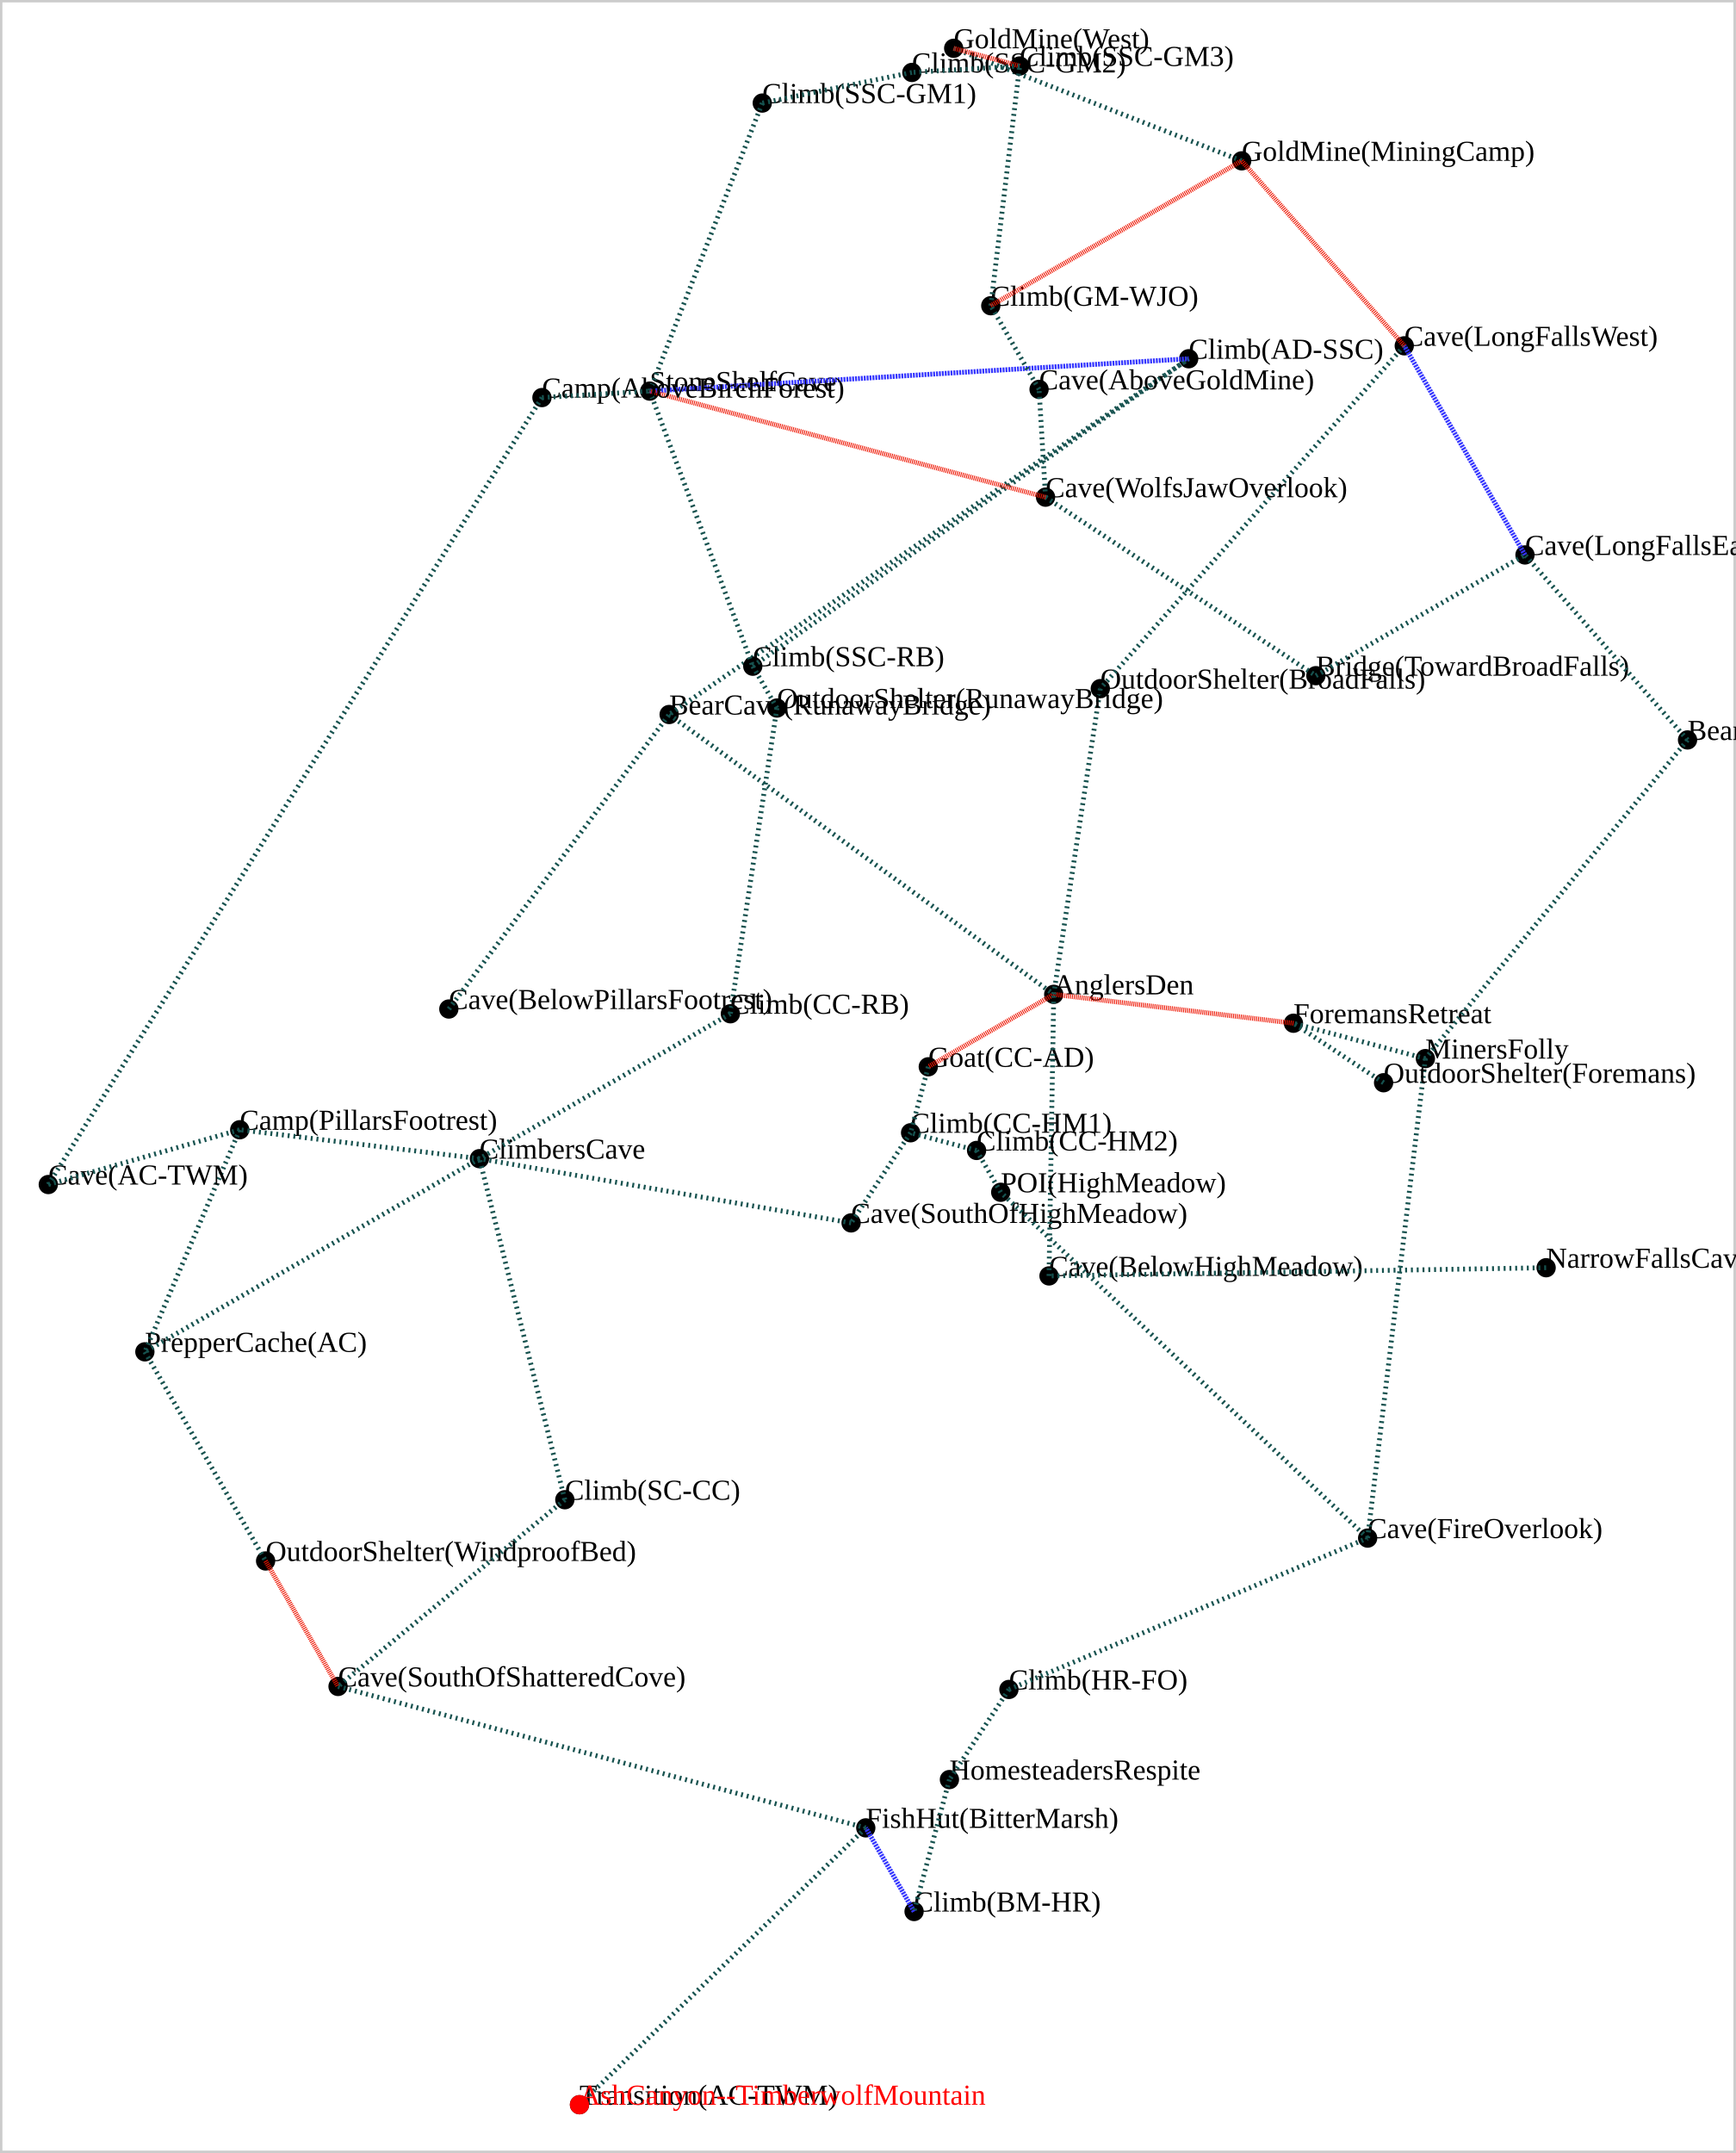
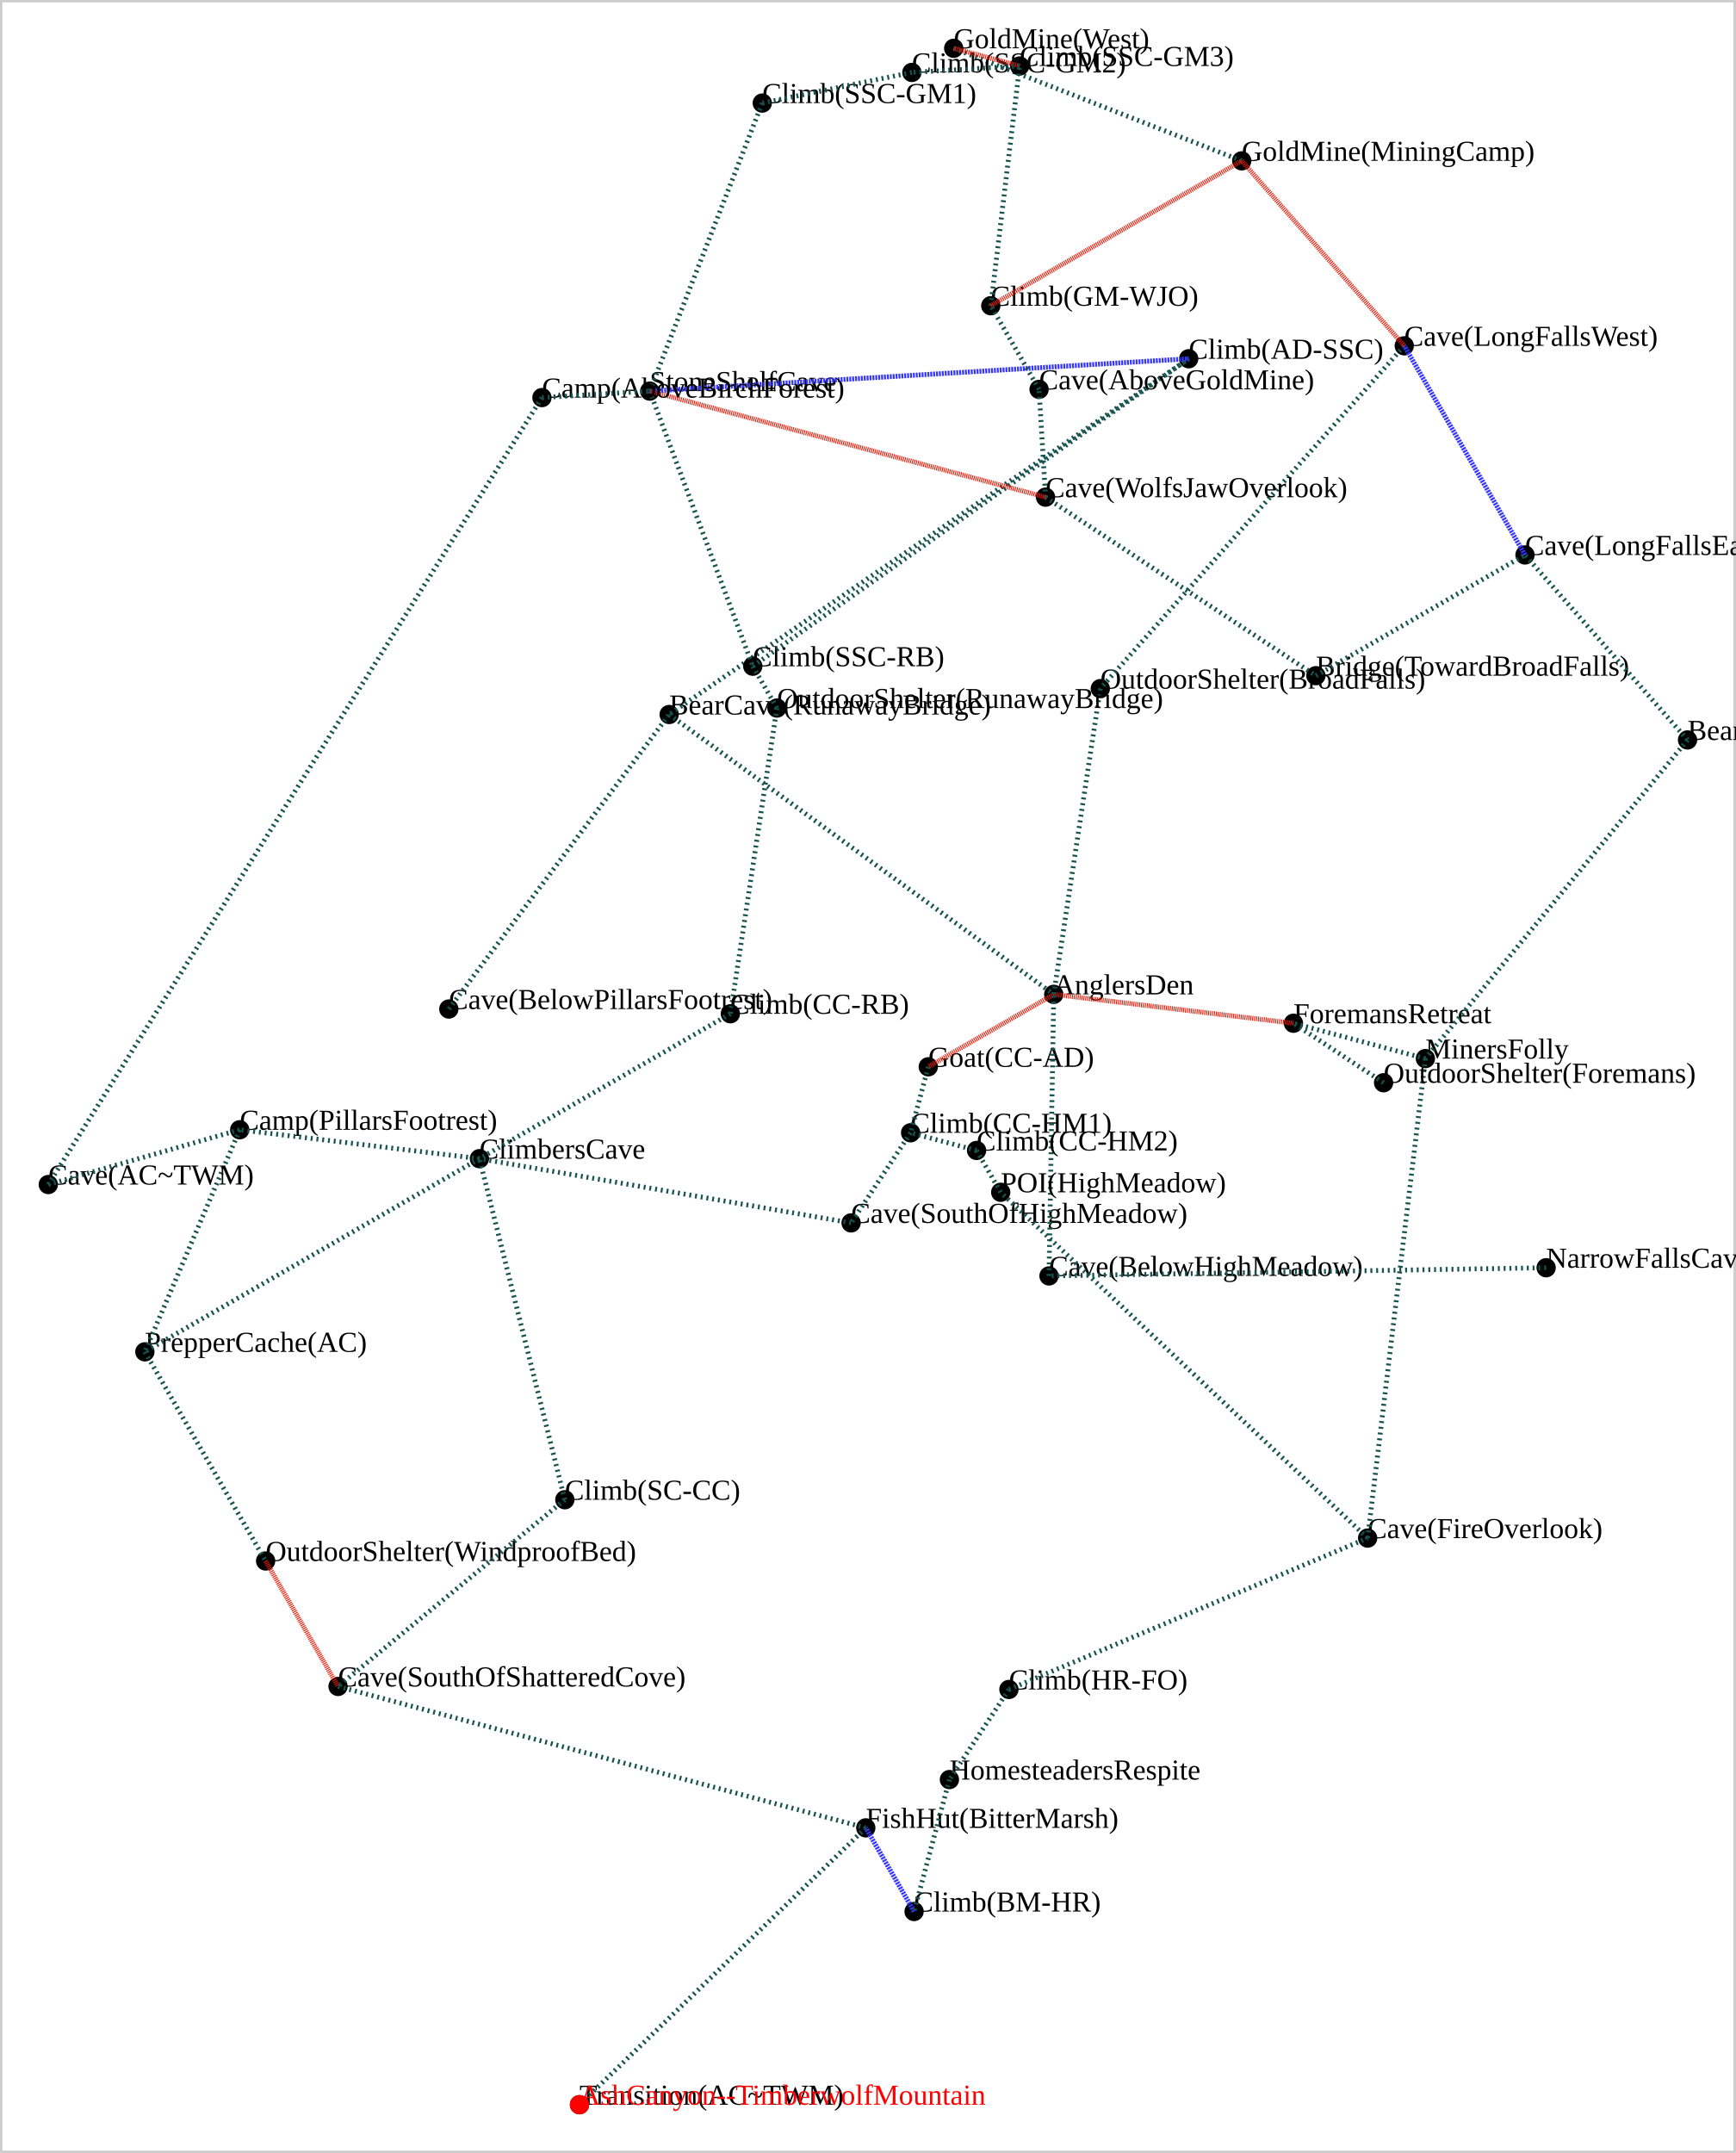
<svg xmlns="http://www.w3.org/2000/svg" width="1797.24" height="2228.94" viewBox="0 0 1797.24 2228.94">
  <defs>
</defs>
  <rect x="0" y="0" width="1797.24" height="2228.94" fill="white" stroke="#cccccc" stroke-width="5.0" />
  <circle cx="600.0" cy="2178.94" r="10" fill="black" />
-   <text x="600.0" y="2178.94" font-size="30" fill="black">Transition(AC-TWM)</text>
+   <text x="600.0" y="2178.94" font-size="30" fill="black">Transition(AC~TWM)</text>
  <circle cx="896.41" cy="1892.34" r="10" fill="black" />
  <text x="896.41" y="1892.34" font-size="30" fill="black">FishHut(BitterMarsh)</text>
  <path d="M896.41,1892.34 L600.0,2178.94" stroke-width="5.0" stroke="#16524f" stroke-dasharray="2,4" />
  <circle cx="946.41" cy="1978.94" r="10" fill="black" />
  <text x="946.41" y="1978.94" font-size="30" fill="black">Climb(BM-HR)</text>
  <path d="M946.41,1978.94 L896.41,1892.34" stroke-width="5.0" stroke="#3435ff" stroke-dasharray="2,1" />
  <circle cx="983.01" cy="1842.34" r="10" fill="black" />
  <text x="983.01" y="1842.34" font-size="30" fill="black">HomesteadersRespite</text>
  <path d="M983.01,1842.34 L946.41,1978.94" stroke-width="5.0" stroke="#16524f" stroke-dasharray="2,4" />
  <circle cx="350.0" cy="1745.93" r="10" fill="black" />
  <text x="350.0" y="1745.93" font-size="30" fill="black">Cave(SouthOfShatteredCove)</text>
  <path d="M350.0,1745.93 L896.41,1892.34" stroke-width="5.0" stroke="#16524f" stroke-dasharray="2,4" />
  <circle cx="275.0" cy="1616.03" r="10" fill="black" />
  <text x="275.0" y="1616.03" font-size="30" fill="black">OutdoorShelter(WindproofBed)</text>
  <path d="M275.0,1616.03 L350.0,1745.93" stroke-width="5.0" stroke="#ee1300" stroke-dasharray="1,1" />
  <circle cx="150.0" cy="1399.52" r="10" fill="black" />
  <text x="150.0" y="1399.52" font-size="30" fill="black">PrepperCache(AC)</text>
  <path d="M150.0,1399.52 L275.0,1616.03" stroke-width="5.0" stroke="#16524f" stroke-dasharray="2,4" />
  <circle cx="248.2" cy="1169.61" r="10" fill="black" />
  <text x="248.2" y="1169.61" font-size="30" fill="black">Camp(PillarsFootrest)</text>
  <path d="M248.2,1169.61 L150.0,1399.52" stroke-width="5.0" stroke="#16524f" stroke-dasharray="2,4" />
  <circle cx="50" cy="1226.31" r="10" fill="black" />
-   <text x="50" y="1226.31" font-size="30" fill="black">Cave(AC-TWM)</text>
+   <text x="50" y="1226.31" font-size="30" fill="black">Cave(AC~TWM)</text>
  <path d="M50,1226.31 L248.2,1169.61" stroke-width="5.0" stroke="#16524f" stroke-dasharray="2,4" />
  <circle cx="496.41" cy="1199.52" r="10" fill="black" />
  <text x="496.41" y="1199.52" font-size="30" fill="black">ClimbersCave</text>
  <path d="M496.41,1199.52 L248.2,1169.61" stroke-width="5.0" stroke="#16524f" stroke-dasharray="2,4" />
  <path d="M496.41,1199.52 L150.0,1399.52" stroke-width="5.0" stroke="#16524f" stroke-dasharray="2,4" />
  <circle cx="881.22" cy="1266.03" r="10" fill="black" />
  <text x="881.22" y="1266.03" font-size="30" fill="black">Cave(SouthOfHighMeadow)</text>
  <path d="M881.22,1266.03 L496.41,1199.52" stroke-width="5.0" stroke="#16524f" stroke-dasharray="2,4" />
  <circle cx="942.82" cy="1172.72" r="10" fill="black" />
  <text x="942.82" y="1172.72" font-size="30" fill="black">Climb(CC-HM1)</text>
  <path d="M942.82,1172.72 L881.22,1266.03" stroke-width="5.0" stroke="#16524f" stroke-dasharray="2,4" />
  <circle cx="961.12" cy="1104.42" r="10" fill="black" />
  <text x="961.12" y="1104.42" font-size="30" fill="black">Goat(CC-AD)</text>
  <path d="M961.12,1104.42 L942.82,1172.72" stroke-width="5.0" stroke="#16524f" stroke-dasharray="2,4" />
  <circle cx="1091.02" cy="1029.42" r="10" fill="black" />
  <text x="1091.02" y="1029.42" font-size="30" fill="black">AnglersDen</text>
  <path d="M1091.02,1029.42 L961.12,1104.42" stroke-width="5.0" stroke="#ee1300" stroke-dasharray="1,1" />
  <circle cx="1339.23" cy="1059.33" r="10" fill="black" />
  <text x="1339.23" y="1059.33" font-size="30" fill="black">ForemansRetreat</text>
  <path d="M1339.23,1059.33 L1091.02,1029.42" stroke-width="5.0" stroke="#ee1300" stroke-dasharray="1,1" />
  <circle cx="1475.83" cy="1095.93" r="10" fill="black" />
  <text x="1475.83" y="1095.93" font-size="30" fill="black">MinersFolly</text>
  <path d="M1475.83,1095.93 L1339.23,1059.33" stroke-width="5.0" stroke="#16524f" stroke-dasharray="2,4" />
  <circle cx="1139.23" cy="712.92" r="10" fill="black" />
  <text x="1139.23" y="712.92" font-size="30" fill="black">OutdoorShelter(BroadFalls)</text>
  <path d="M1139.23,712.92 L1091.02,1029.42" stroke-width="5.0" stroke="#16524f" stroke-dasharray="2,4" />
  <circle cx="1453.94" cy="358.01" r="10" fill="black" />
  <text x="1453.94" y="358.01" font-size="30" fill="black">Cave(LongFallsWest)</text>
  <path d="M1453.94,358.01 L1139.23,712.92" stroke-width="5.0" stroke="#16524f" stroke-dasharray="2,4" />
  <circle cx="1578.94" cy="574.52" r="10" fill="black" />
  <text x="1578.94" y="574.52" font-size="30" fill="black">Cave(LongFallsEast)</text>
  <path d="M1578.94,574.52 L1453.94,358.01" stroke-width="5.0" stroke="#3435ff" stroke-dasharray="2,1" />
  <circle cx="1285.64" cy="166.51" r="10" fill="black" />
  <text x="1285.64" y="166.51" font-size="30" fill="black">GoldMine(MiningCamp)</text>
  <path d="M1285.64,166.51 L1453.94,358.01" stroke-width="5.0" stroke="#ee1300" stroke-dasharray="1,1" />
  <circle cx="987.43" cy="50.0" r="10" fill="black" />
  <text x="987.43" y="50.0" font-size="30" fill="black">GoldMine(West)</text>
  <path d="M987.43,50.0 L1285.64,166.51" stroke-width="5.0" stroke="#16524f" stroke-dasharray="2,4" />
  <circle cx="692.82" cy="739.71" r="10" fill="black" />
  <text x="692.82" y="739.71" font-size="30" fill="black">BearCave(RunawayBridge)</text>
  <path d="M692.82,739.71 L1091.02,1029.42" stroke-width="5.0" stroke="#16524f" stroke-dasharray="2,4" />
  <circle cx="1230.74" cy="371.41" r="10" fill="black" />
  <text x="1230.74" y="371.41" font-size="30" fill="black">Climb(AD-SSC)</text>
  <path d="M1230.74,371.41 L692.82,739.71" stroke-width="5.0" stroke="#16524f" stroke-dasharray="2,4" />
  <circle cx="1086.12" cy="1320.93" r="10" fill="black" />
  <text x="1086.12" y="1320.93" font-size="30" fill="black">Cave(BelowHighMeadow)</text>
  <path d="M1086.12,1320.93 L1091.02,1029.42" stroke-width="5.0" stroke="#16524f" stroke-dasharray="2,4" />
  <circle cx="1600.83" cy="1312.44" r="10" fill="black" />
  <text x="1600.83" y="1312.44" font-size="30" fill="black">NarrowFallsCave</text>
  <path d="M1600.83,1312.44 L1086.12,1320.93" stroke-width="5.0" stroke="#16524f" stroke-dasharray="2,4" />
  <circle cx="779.42" cy="689.71" r="10" fill="black" />
  <text x="779.42" y="689.71" font-size="30" fill="black">Climb(SSC-RB)</text>
  <path d="M779.42,689.71 L1230.74,371.41" stroke-width="5.0" stroke="#16524f" stroke-dasharray="2,4" />
  <circle cx="756.22" cy="1049.52" r="10" fill="black" />
  <text x="756.22" y="1049.52" font-size="30" fill="black">Climb(CC-RB)</text>
  <path d="M756.22,1049.52 L496.41,1199.52" stroke-width="5.0" stroke="#16524f" stroke-dasharray="2,4" />
  <circle cx="804.42" cy="733.01" r="10" fill="black" />
  <text x="804.42" y="733.01" font-size="30" fill="black">OutdoorShelter(RunawayBridge)</text>
  <path d="M804.42,733.01 L756.22,1049.52" stroke-width="5.0" stroke="#16524f" stroke-dasharray="2,4" />
  <path d="M804.42,733.01 L779.42,689.71" stroke-width="5.0" stroke="#16524f" stroke-dasharray="2,4" />
  <circle cx="464.71" cy="1044.61" r="10" fill="black" />
  <text x="464.71" y="1044.61" font-size="30" fill="black">Cave(BelowPillarsFootrest)</text>
  <path d="M464.71,1044.61 L692.82,739.71" stroke-width="5.0" stroke="#16524f" stroke-dasharray="2,4" />
  <circle cx="1011.12" cy="1191.03" r="10" fill="black" />
  <text x="1011.12" y="1191.03" font-size="30" fill="black">Climb(CC-HM2)</text>
  <path d="M1011.12,1191.03 L942.82,1172.72" stroke-width="5.0" stroke="#16524f" stroke-dasharray="2,4" />
  <circle cx="1036.12" cy="1234.33" r="10" fill="black" />
  <text x="1036.12" y="1234.33" font-size="30" fill="black">POI(HighMeadow)</text>
  <path d="M1036.12,1234.33 L1011.12,1191.03" stroke-width="5.0" stroke="#16524f" stroke-dasharray="2,4" />
  <circle cx="672.72" cy="404.9" r="10" fill="black" />
  <text x="672.72" y="404.9" font-size="30" fill="black">StoneShelfCave</text>
  <path d="M672.72,404.9 L779.42,689.71" stroke-width="5.0" stroke="#16524f" stroke-dasharray="2,4" />
  <path d="M672.72,404.9 L1230.74,371.41" stroke-width="5.0" stroke="#3435ff" stroke-dasharray="2,1" />
  <circle cx="1362.43" cy="699.52" r="10" fill="black" />
  <text x="1362.43" y="699.52" font-size="30" fill="black">Bridge(TowardBroadFalls)</text>
  <path d="M1362.43,699.52 L1578.94,574.52" stroke-width="5.0" stroke="#16524f" stroke-dasharray="2,4" />
  <circle cx="789.23" cy="106.7" r="10" fill="black" />
  <text x="789.23" y="106.7" font-size="30" fill="black">Climb(SSC-GM1)</text>
  <path d="M789.23,106.7 L672.72,404.9" stroke-width="5.0" stroke="#16524f" stroke-dasharray="2,4" />
  <circle cx="944.13" cy="75.0" r="10" fill="black" />
  <text x="944.13" y="75.0" font-size="30" fill="black">Climb(SSC-GM2)</text>
  <path d="M944.13,75.0 L789.23,106.7" stroke-width="5.0" stroke="#16524f" stroke-dasharray="2,4" />
  <circle cx="1055.74" cy="68.3" r="10" fill="black" />
  <text x="1055.74" y="68.3" font-size="30" fill="black">Climb(SSC-GM3)</text>
  <path d="M1055.74,68.3 L987.43,50.0" stroke-width="5.0" stroke="#ee1300" stroke-dasharray="1,1" />
  <path d="M1055.74,68.3 L944.13,75.0" stroke-width="5.0" stroke="#16524f" stroke-dasharray="2,4" />
  <circle cx="1025.83" cy="316.51" r="10" fill="black" />
  <text x="1025.83" y="316.51" font-size="30" fill="black">Climb(GM-WJO)</text>
  <path d="M1025.83,316.51 L1055.74,68.3" stroke-width="5.0" stroke="#16524f" stroke-dasharray="2,4" />
  <path d="M1025.83,316.51 L1285.64,166.51" stroke-width="5.0" stroke="#ee1300" stroke-dasharray="1,1" />
  <circle cx="1075.83" cy="403.11" r="10" fill="black" />
  <text x="1075.83" y="403.11" font-size="30" fill="black">Cave(AboveGoldMine)</text>
  <path d="M1075.83,403.11 L1025.83,316.51" stroke-width="5.0" stroke="#16524f" stroke-dasharray="2,4" />
  <circle cx="1082.53" cy="514.71" r="10" fill="black" />
  <text x="1082.53" y="514.71" font-size="30" fill="black">Cave(WolfsJawOverlook)</text>
  <path d="M1082.53,514.71 L1362.43,699.52" stroke-width="5.0" stroke="#16524f" stroke-dasharray="2,4" />
  <path d="M1082.53,514.71 L1075.83,403.11" stroke-width="5.0" stroke="#16524f" stroke-dasharray="2,4" />
  <path d="M1082.53,514.71 L672.72,404.9" stroke-width="5.0" stroke="#ee1300" stroke-dasharray="1,1" />
  <circle cx="561.12" cy="411.6" r="10" fill="black" />
  <text x="561.12" y="411.6" font-size="30" fill="black">Camp(AboveBirchForest)</text>
  <path d="M561.12,411.6 L50,1226.31" stroke-width="5.0" stroke="#16524f" stroke-dasharray="2,4" />
  <path d="M561.12,411.6 L672.72,404.9" stroke-width="5.0" stroke="#16524f" stroke-dasharray="2,4" />
  <circle cx="1416.02" cy="1592.34" r="10" fill="black" />
  <text x="1416.02" y="1592.34" font-size="30" fill="black">Cave(FireOverlook)</text>
  <path d="M1416.02,1592.34 L1475.83,1095.93" stroke-width="5.0" stroke="#16524f" stroke-dasharray="2,4" />
  <path d="M1416.02,1592.34 L1036.12,1234.33" stroke-width="5.0" stroke="#16524f" stroke-dasharray="2,4" />
  <circle cx="1747.24" cy="766.03" r="10" fill="black" />
  <text x="1747.24" y="766.03" font-size="30" fill="black">BearCave(MinersFolly)</text>
  <path d="M1747.24,766.03 L1578.94,574.52" stroke-width="5.0" stroke="#16524f" stroke-dasharray="2,4" />
  <path d="M1747.24,766.03 L1475.83,1095.93" stroke-width="5.0" stroke="#16524f" stroke-dasharray="2,4" />
  <circle cx="1044.61" cy="1749.04" r="10" fill="black" />
  <text x="1044.61" y="1749.04" font-size="30" fill="black">Climb(HR-FO)</text>
  <path d="M1044.61,1749.04 L983.01,1842.34" stroke-width="5.0" stroke="#16524f" stroke-dasharray="2,4" />
  <path d="M1044.61,1749.04 L1416.02,1592.34" stroke-width="5.0" stroke="#16524f" stroke-dasharray="2,4" />
  <circle cx="584.81" cy="1552.63" r="10" fill="black" />
  <text x="584.81" y="1552.63" font-size="30" fill="black">Climb(SC-CC)</text>
  <path d="M584.81,1552.63 L350.0,1745.93" stroke-width="5.0" stroke="#16524f" stroke-dasharray="2,4" />
  <path d="M584.81,1552.63 L496.41,1199.52" stroke-width="5.0" stroke="#16524f" stroke-dasharray="2,4" />
  <circle cx="1432.53" cy="1120.93" r="10" fill="black" />
  <text x="1432.53" y="1120.93" font-size="30" fill="black">OutdoorShelter(Foremans)</text>
  <path d="M1432.53,1120.93 L1339.23,1059.33" stroke-width="5.0" stroke="#16524f" stroke-dasharray="2,4" />
  <circle cx="600.0" cy="2178.94" r="10" fill="red" />
  <text x="600.0" y="2178.94" font-size="30" fill="red">AshCanyon--TimberwolfMountain</text>
</svg>
